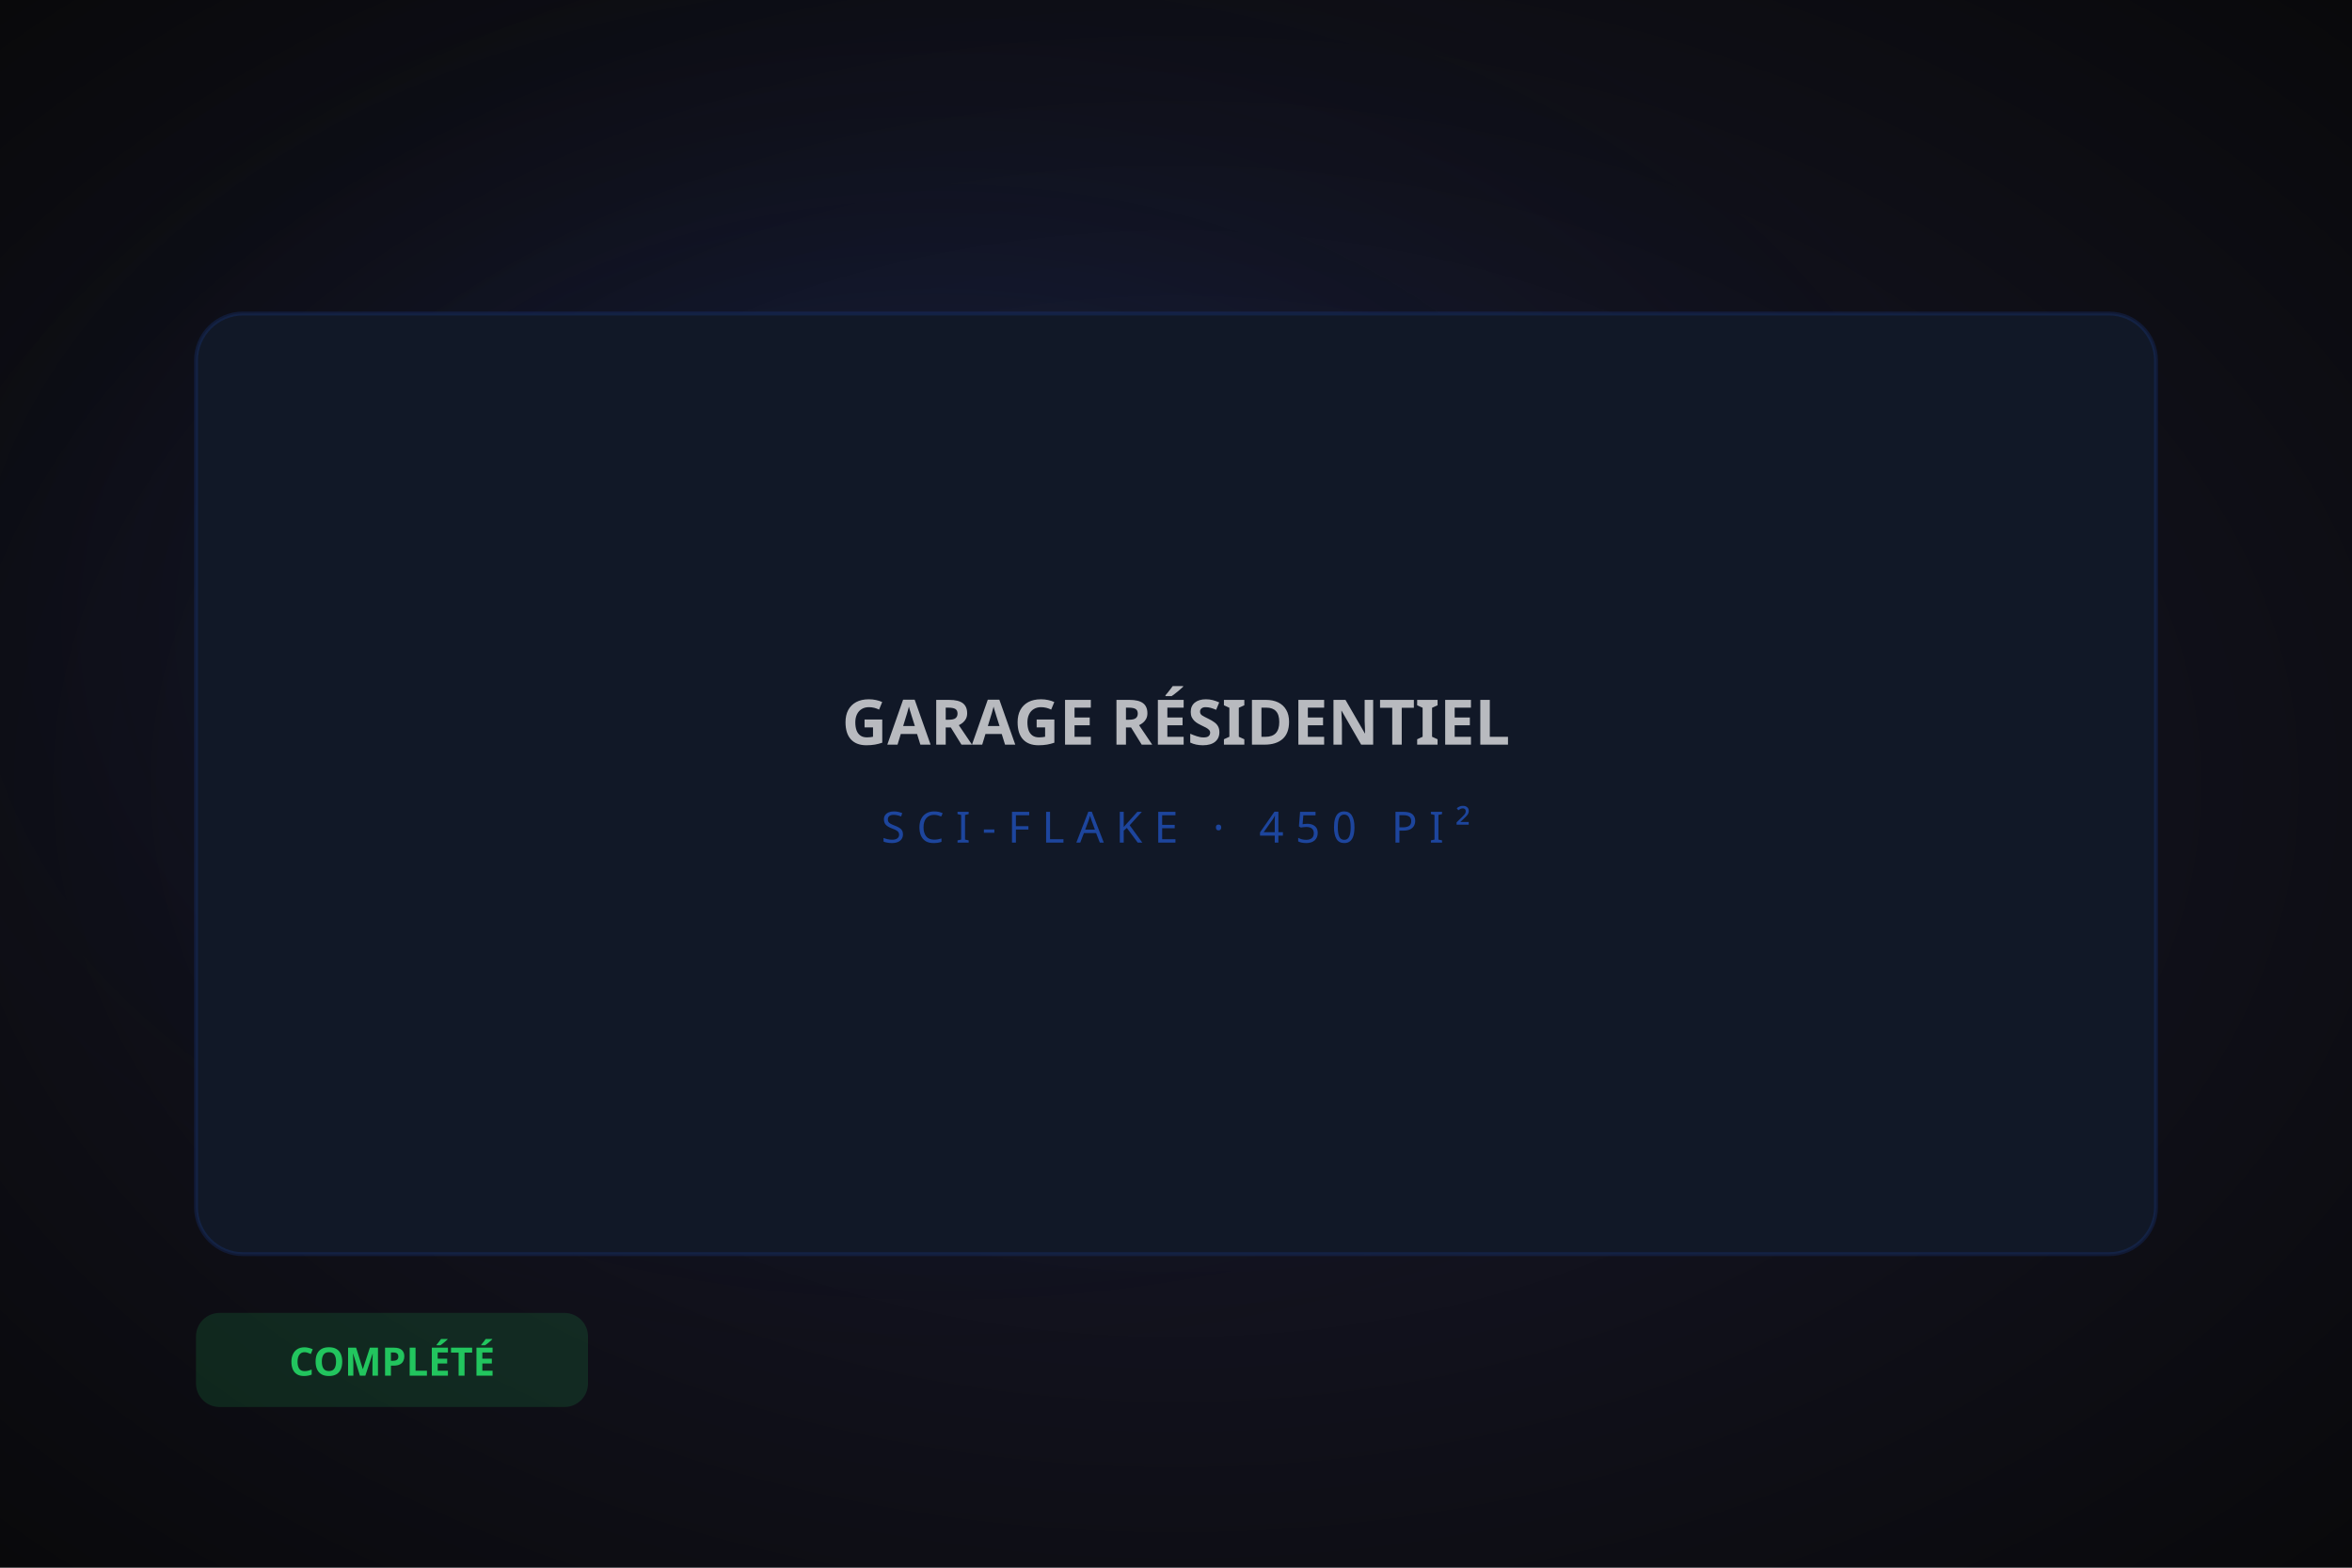
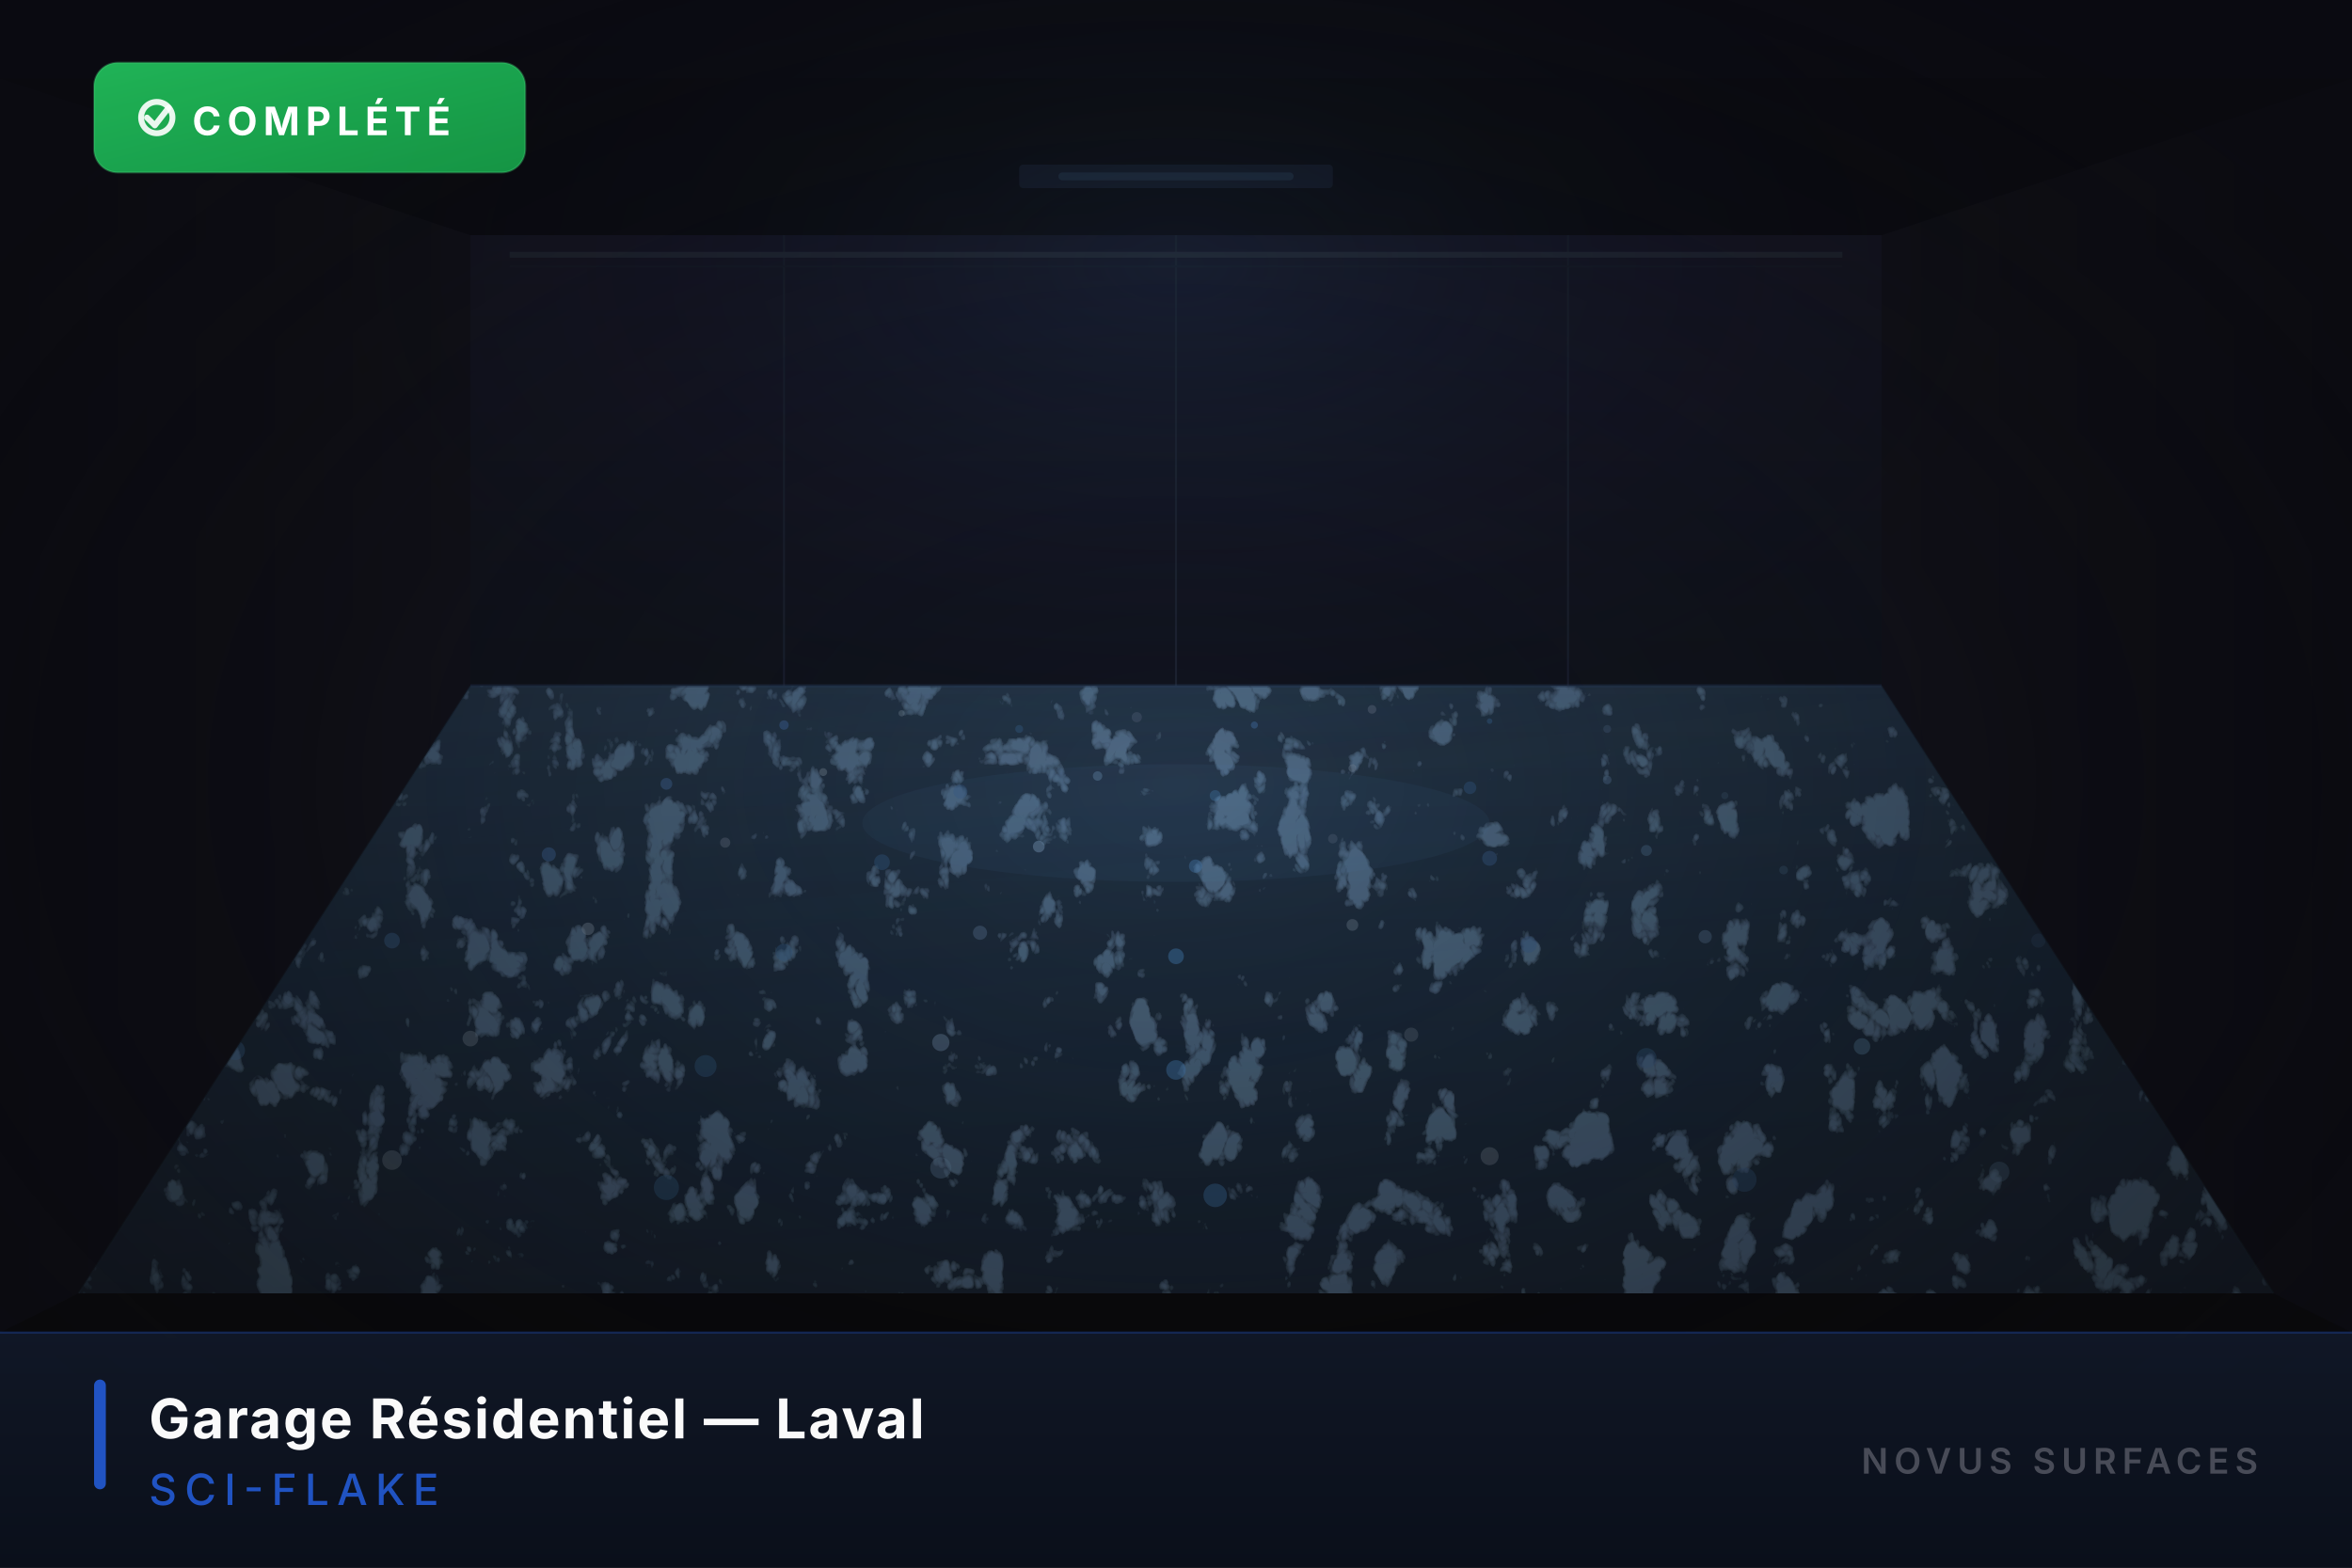
<svg xmlns="http://www.w3.org/2000/svg" viewBox="0 0 600 400" fill="none">
  <defs>
-     <radialGradient id="p1-bg" cx="50%" cy="50%" r="70%">
+     <linearGradient id="p1-bg" x1="0" y1="0" x2="0" y2="1">
+       <stop offset="0%" stop-color="#0d0d1a" />
+       <stop offset="100%" stop-color="#09090b" />
+     </linearGradient>
+     <linearGradient id="p1-floor" x1="0.5" y1="0" x2="0.5" y2="1">
+       <stop offset="0%" stop-color="#2a3a4a" />
+       <stop offset="40%" stop-color="#1e2d3d" />
+       <stop offset="100%" stop-color="#151f2b" />
+     </linearGradient>
+     <linearGradient id="p1-shine" x1="0.3" y1="0" x2="0.7" y2="1">
+       <stop offset="0%" stop-color="#4a7ab5" stop-opacity="0.25" />
+       <stop offset="50%" stop-color="#3a6090" stop-opacity="0.08" />
+       <stop offset="100%" stop-color="transparent" />
+     </linearGradient>
+     <linearGradient id="p1-wall" x1="0" y1="0" x2="0" y2="1">
      <stop offset="0%" stop-color="#1a1a2e" />
-       <stop offset="100%" stop-color="#09090b" />
-     </radialGradient>
-     <radialGradient id="p1-g" cx="40%" cy="40%" r="50%">
-       <stop offset="0%" stop-color="#2563eb" stop-opacity="0.2" />
+       <stop offset="100%" stop-color="#111520" />
+     </linearGradient>
+     <linearGradient id="p1-lwall" x1="0" y1="0" x2="1" y2="0">
+       <stop offset="0%" stop-color="#0e0e18" />
+       <stop offset="100%" stop-color="#141420" />
+     </linearGradient>
+     <linearGradient id="p1-rwall" x1="1" y1="0" x2="0" y2="0">
+       <stop offset="0%" stop-color="#0e0e18" />
+       <stop offset="100%" stop-color="#141420" />
+     </linearGradient>
+     <radialGradient id="p1-light" cx="50%" cy="20%" r="40%">
+       <stop offset="0%" stop-color="#4a8ac7" stop-opacity="0.15" />
      <stop offset="100%" stop-color="transparent" />
    </radialGradient>
+     <filter id="p1-noise" x="0%" y="0%" width="100%" height="100%">
+       <feTurbulence type="fractalNoise" baseFrequency="0.65" numOctaves="3" stitchTiles="stitch" result="noise" />
+       <feColorMatrix type="saturate" values="0" in="noise" result="grayNoise" />
+       <feBlend in="SourceGraphic" in2="grayNoise" mode="multiply" result="blended" />
+       <feComponentTransfer in="blended">
+         <feFuncA type="linear" slope="1" />
+       </feComponentTransfer>
+     </filter>
+     <filter id="p1-flakes" x="0%" y="0%" width="100%" height="100%">
+       <feTurbulence type="turbulence" baseFrequency="0.08 0.06" numOctaves="4" seed="2" result="turb" />
+       <feColorMatrix type="matrix" values="0 0 0 0 0.2  0 0 0 0 0.35  0 0 0 0 0.55  0 0 0 8 -3.5" in="turb" result="colored" />
+       <feBlend in="SourceGraphic" in2="colored" mode="screen" />
+     </filter>
+     <radialGradient id="p1-vignette" cx="50%" cy="50%" r="60%">
+       <stop offset="0%" stop-color="transparent" />
+       <stop offset="100%" stop-color="#09090b" stop-opacity="0.6" />
+     </radialGradient>
+     <linearGradient id="p1-badge" x1="0" y1="0" x2="1" y2="1">
+       <stop offset="0%" stop-color="#22c55e" />
+       <stop offset="100%" stop-color="#16a34a" />
+     </linearGradient>
+     <linearGradient id="p1-bar" x1="0" y1="0" x2="0" y2="1">
+       <stop offset="0%" stop-color="#111827" stop-opacity="0.95" />
+       <stop offset="100%" stop-color="#0a0f1a" />
+     </linearGradient>
+     <clipPath id="p1-floorClip">
+       <polygon points="120,175 480,175 580,330 20,330" />
+     </clipPath>
  </defs>
  <rect width="600" height="400" fill="url(#p1-bg)" />
-   <rect width="600" height="400" fill="url(#p1-g)" />
-   <rect x="50" y="80" width="500" height="240" rx="12" fill="#111827" stroke="#2563eb" stroke-opacity="0.15" />
-   <text x="300" y="190" text-anchor="middle" font-family="system-ui" font-size="16" font-weight="700" fill="white" opacity="0.7">GARAGE RÉSIDENTIEL</text>
-   <text x="300" y="215" text-anchor="middle" font-family="system-ui" font-size="11" fill="#2563eb" opacity="0.6" letter-spacing="3">SCI-FLAKE · 450 PI²</text>
-   <rect x="50" y="335" width="100" height="24" rx="6" fill="#22c55e" opacity="0.15" />
-   <text x="100" y="351" text-anchor="middle" font-family="system-ui" font-size="10" font-weight="600" fill="#22c55e">COMPLÉTÉ</text>
+   <polygon points="120,60 480,60 480,175 120,175" fill="url(#p1-wall)" />
+   <line x1="200" y1="60" x2="200" y2="175" stroke="#1f2535" stroke-width="0.5" />
+   <line x1="300" y1="60" x2="300" y2="175" stroke="#1f2535" stroke-width="0.5" />
+   <line x1="400" y1="60" x2="400" y2="175" stroke="#1f2535" stroke-width="0.5" />
+   <line x1="130" y1="65" x2="470" y2="65" stroke="#2a3040" stroke-width="1.5" />
+   <line x1="130" y1="68" x2="470" y2="68" stroke="#1a2030" stroke-width="0.5" />
+   <polygon points="0,20 120,60 120,175 20,330 0,340" fill="url(#p1-lwall)" />
+   <polygon points="600,20 480,60 480,175 580,330 600,340" fill="url(#p1-rwall)" />
+   <polygon points="0,20 600,20 480,60 120,60" fill="#0c0c15" />
+   <rect x="260" y="42" width="80" height="6" rx="1" fill="#1a2030" />
+   <rect x="270" y="44" width="60" height="2" rx="1" fill="#3a5a7a" opacity="0.4" />
+   <polygon points="120,175 480,175 580,330 20,330" fill="url(#p1-floor)" />
+   <g clip-path="url(#p1-floorClip)" filter="url(#p1-flakes)" opacity="0.5">
+     <polygon points="120,175 480,175 580,330 20,330" fill="#1a2a3a" />
+   </g>
+   <g clip-path="url(#p1-floorClip)" opacity="0.7">
+     <circle cx="200" cy="185" r="1.2" fill="#4a7ab5" opacity="0.6" />
+     <circle cx="230" cy="182" r="0.8" fill="#8a9aaa" opacity="0.5" />
+     <circle cx="260" cy="186" r="1" fill="#3a6a9a" opacity="0.5" />
+     <circle cx="290" cy="183" r="1.3" fill="#6a7a8a" opacity="0.4" />
+     <circle cx="320" cy="185" r="0.9" fill="#4a8ac7" opacity="0.5" />
+     <circle cx="350" cy="181" r="1.1" fill="#7a8a9a" opacity="0.5" />
+     <circle cx="380" cy="184" r="0.7" fill="#3a6a9a" opacity="0.6" />
+     <circle cx="410" cy="186" r="1" fill="#5a7a9a" opacity="0.4" />
+     <circle cx="170" cy="200" r="1.5" fill="#4a7ab5" opacity="0.6" />
+     <circle cx="210" cy="197" r="1" fill="#9aaaba" opacity="0.5" />
+     <circle cx="245" cy="202" r="1.8" fill="#3a6090" opacity="0.5" />
+     <circle cx="280" cy="198" r="1.2" fill="#6a8aaa" opacity="0.6" />
+     <circle cx="310" cy="203" r="1.4" fill="#4a8ac7" opacity="0.4" />
+     <circle cx="345" cy="196" r="1" fill="#8a9aaa" opacity="0.5" />
+     <circle cx="375" cy="201" r="1.6" fill="#3a6a9a" opacity="0.5" />
+     <circle cx="410" cy="199" r="1.1" fill="#5a7a9a" opacity="0.6" />
+     <circle cx="440" cy="203" r="0.9" fill="#4a6a8a" opacity="0.4" />
+     <circle cx="140" cy="218" r="1.8" fill="#4a7ab5" opacity="0.6" />
+     <circle cx="185" cy="215" r="1.3" fill="#7a8a9a" opacity="0.5" />
+     <circle cx="225" cy="220" r="2" fill="#3a6a9a" opacity="0.5" />
+     <circle cx="265" cy="216" r="1.5" fill="#8aaaca" opacity="0.6" />
+     <circle cx="305" cy="221" r="1.7" fill="#4a8ac7" opacity="0.5" />
+     <circle cx="340" cy="214" r="1.2" fill="#6a7a8a" opacity="0.4" />
+     <circle cx="380" cy="219" r="1.9" fill="#3a6090" opacity="0.6" />
+     <circle cx="420" cy="217" r="1.4" fill="#5a8aaa" opacity="0.5" />
+     <circle cx="455" cy="222" r="1.1" fill="#4a6a8a" opacity="0.5" />
+     <circle cx="100" cy="240" r="2" fill="#4a7ab5" opacity="0.5" />
+     <circle cx="150" cy="237" r="1.6" fill="#8a9aaa" opacity="0.6" />
+     <circle cx="200" cy="243" r="2.2" fill="#3a6a9a" opacity="0.5" />
+     <circle cx="250" cy="238" r="1.8" fill="#6a8aaa" opacity="0.5" />
+     <circle cx="300" cy="244" r="2" fill="#4a8ac7" opacity="0.6" />
+     <circle cx="345" cy="236" r="1.5" fill="#9aaaba" opacity="0.4" />
+     <circle cx="390" cy="241" r="2.1" fill="#3a6090" opacity="0.5" />
+     <circle cx="435" cy="239" r="1.7" fill="#5a7a9a" opacity="0.6" />
+     <circle cx="480" cy="243" r="1.3" fill="#4a6a8a" opacity="0.5" />
+     <circle cx="520" cy="240" r="1.8" fill="#3a5a7a" opacity="0.4" />
+     <circle cx="60" cy="268" r="2.5" fill="#4a7ab5" opacity="0.5" />
+     <circle cx="120" cy="265" r="2" fill="#7a8a9a" opacity="0.6" />
+     <circle cx="180" cy="272" r="2.8" fill="#3a6a9a" opacity="0.5" />
+     <circle cx="240" cy="266" r="2.2" fill="#8aaaca" opacity="0.5" />
+     <circle cx="300" cy="273" r="2.5" fill="#4a8ac7" opacity="0.6" />
+     <circle cx="360" cy="264" r="1.8" fill="#6a7a8a" opacity="0.5" />
+     <circle cx="420" cy="270" r="2.6" fill="#3a6090" opacity="0.5" />
+     <circle cx="475" cy="267" r="2.1" fill="#5a8aaa" opacity="0.6" />
+     <circle cx="530" cy="271" r="1.6" fill="#4a6a8a" opacity="0.4" />
+     <circle cx="35" cy="300" r="3" fill="#4a7ab5" opacity="0.4" />
+     <circle cx="100" cy="296" r="2.5" fill="#8a9aaa" opacity="0.5" />
+     <circle cx="170" cy="303" r="3.2" fill="#3a6a9a" opacity="0.5" />
+     <circle cx="240" cy="298" r="2.7" fill="#6a8aaa" opacity="0.5" />
+     <circle cx="310" cy="305" r="3" fill="#4a8ac7" opacity="0.5" />
+     <circle cx="380" cy="295" r="2.3" fill="#9aaaba" opacity="0.4" />
+     <circle cx="445" cy="301" r="3.1" fill="#3a6090" opacity="0.5" />
+     <circle cx="510" cy="299" r="2.6" fill="#5a7a9a" opacity="0.5" />
+     <circle cx="565" cy="304" r="2" fill="#4a6a8a" opacity="0.4" />
+   </g>
+   <polygon points="120,175 480,175 580,330 20,330" fill="url(#p1-shine)" opacity="0.4" />
+   <g opacity="0.08">
+     <ellipse cx="300" cy="210" rx="80" ry="15" fill="#4a7ab5" />
+   </g>
+   <rect width="600" height="340" fill="url(#p1-light)" />
+   <line x1="120" y1="175" x2="480" y2="175" stroke="#2a4060" stroke-width="0.8" opacity="0.5" />
+   <line x1="120" y1="175" x2="20" y2="330" stroke="#1a2a3a" stroke-width="0.5" opacity="0.4" />
+   <line x1="480" y1="175" x2="580" y2="330" stroke="#1a2a3a" stroke-width="0.5" opacity="0.4" />
+   <rect width="600" height="400" fill="url(#p1-vignette)" />
+   <rect width="600" height="400" fill="#09090b" opacity="0.03" filter="url(#p1-noise)" />
+   <g transform="translate(24, 16)">
+     <rect width="110" height="28" rx="6" fill="url(#p1-badge)" opacity="0.9" />
+     <rect width="110" height="28" rx="6" fill="none" stroke="#4ade80" stroke-width="0.5" stroke-opacity="0.3" />
+     <circle cx="16" cy="14" r="4" fill="none" stroke="white" stroke-width="1.5" opacity="0.9" />
+     <polyline points="13.5,14 15.5,16 19,11.5" fill="none" stroke="white" stroke-width="1.5" stroke-linecap="round" stroke-linejoin="round" opacity="0.9" />
+     <text x="58" y="18.5" text-anchor="middle" font-family="system-ui, -apple-system, sans-serif" font-size="10" font-weight="700" fill="white" letter-spacing="1.5">COMPLÉTÉ</text>
+   </g>
+   <rect x="0" y="340" width="600" height="60" fill="url(#p1-bar)" />
+   <line x1="0" y1="340" x2="600" y2="340" stroke="#2563eb" stroke-width="0.5" stroke-opacity="0.3" />
+   <rect x="24" y="352" width="3" height="28" rx="1.5" fill="#2563eb" opacity="0.8" />
+   <text x="38" y="367" font-family="system-ui, -apple-system, sans-serif" font-size="14" font-weight="700" fill="#fafafa" letter-spacing="0.5">Garage Résidentiel — Laval</text>
+   <text x="38" y="384" font-family="system-ui, -apple-system, sans-serif" font-size="11" font-weight="500" fill="#2563eb" opacity="0.8" letter-spacing="2">SCI-FLAKE</text>
+   <text x="576" y="376" text-anchor="end" font-family="system-ui, -apple-system, sans-serif" font-size="9" font-weight="600" fill="#a1a1aa" opacity="0.4" letter-spacing="1.5">NOVUS SURFACES</text>
</svg>
